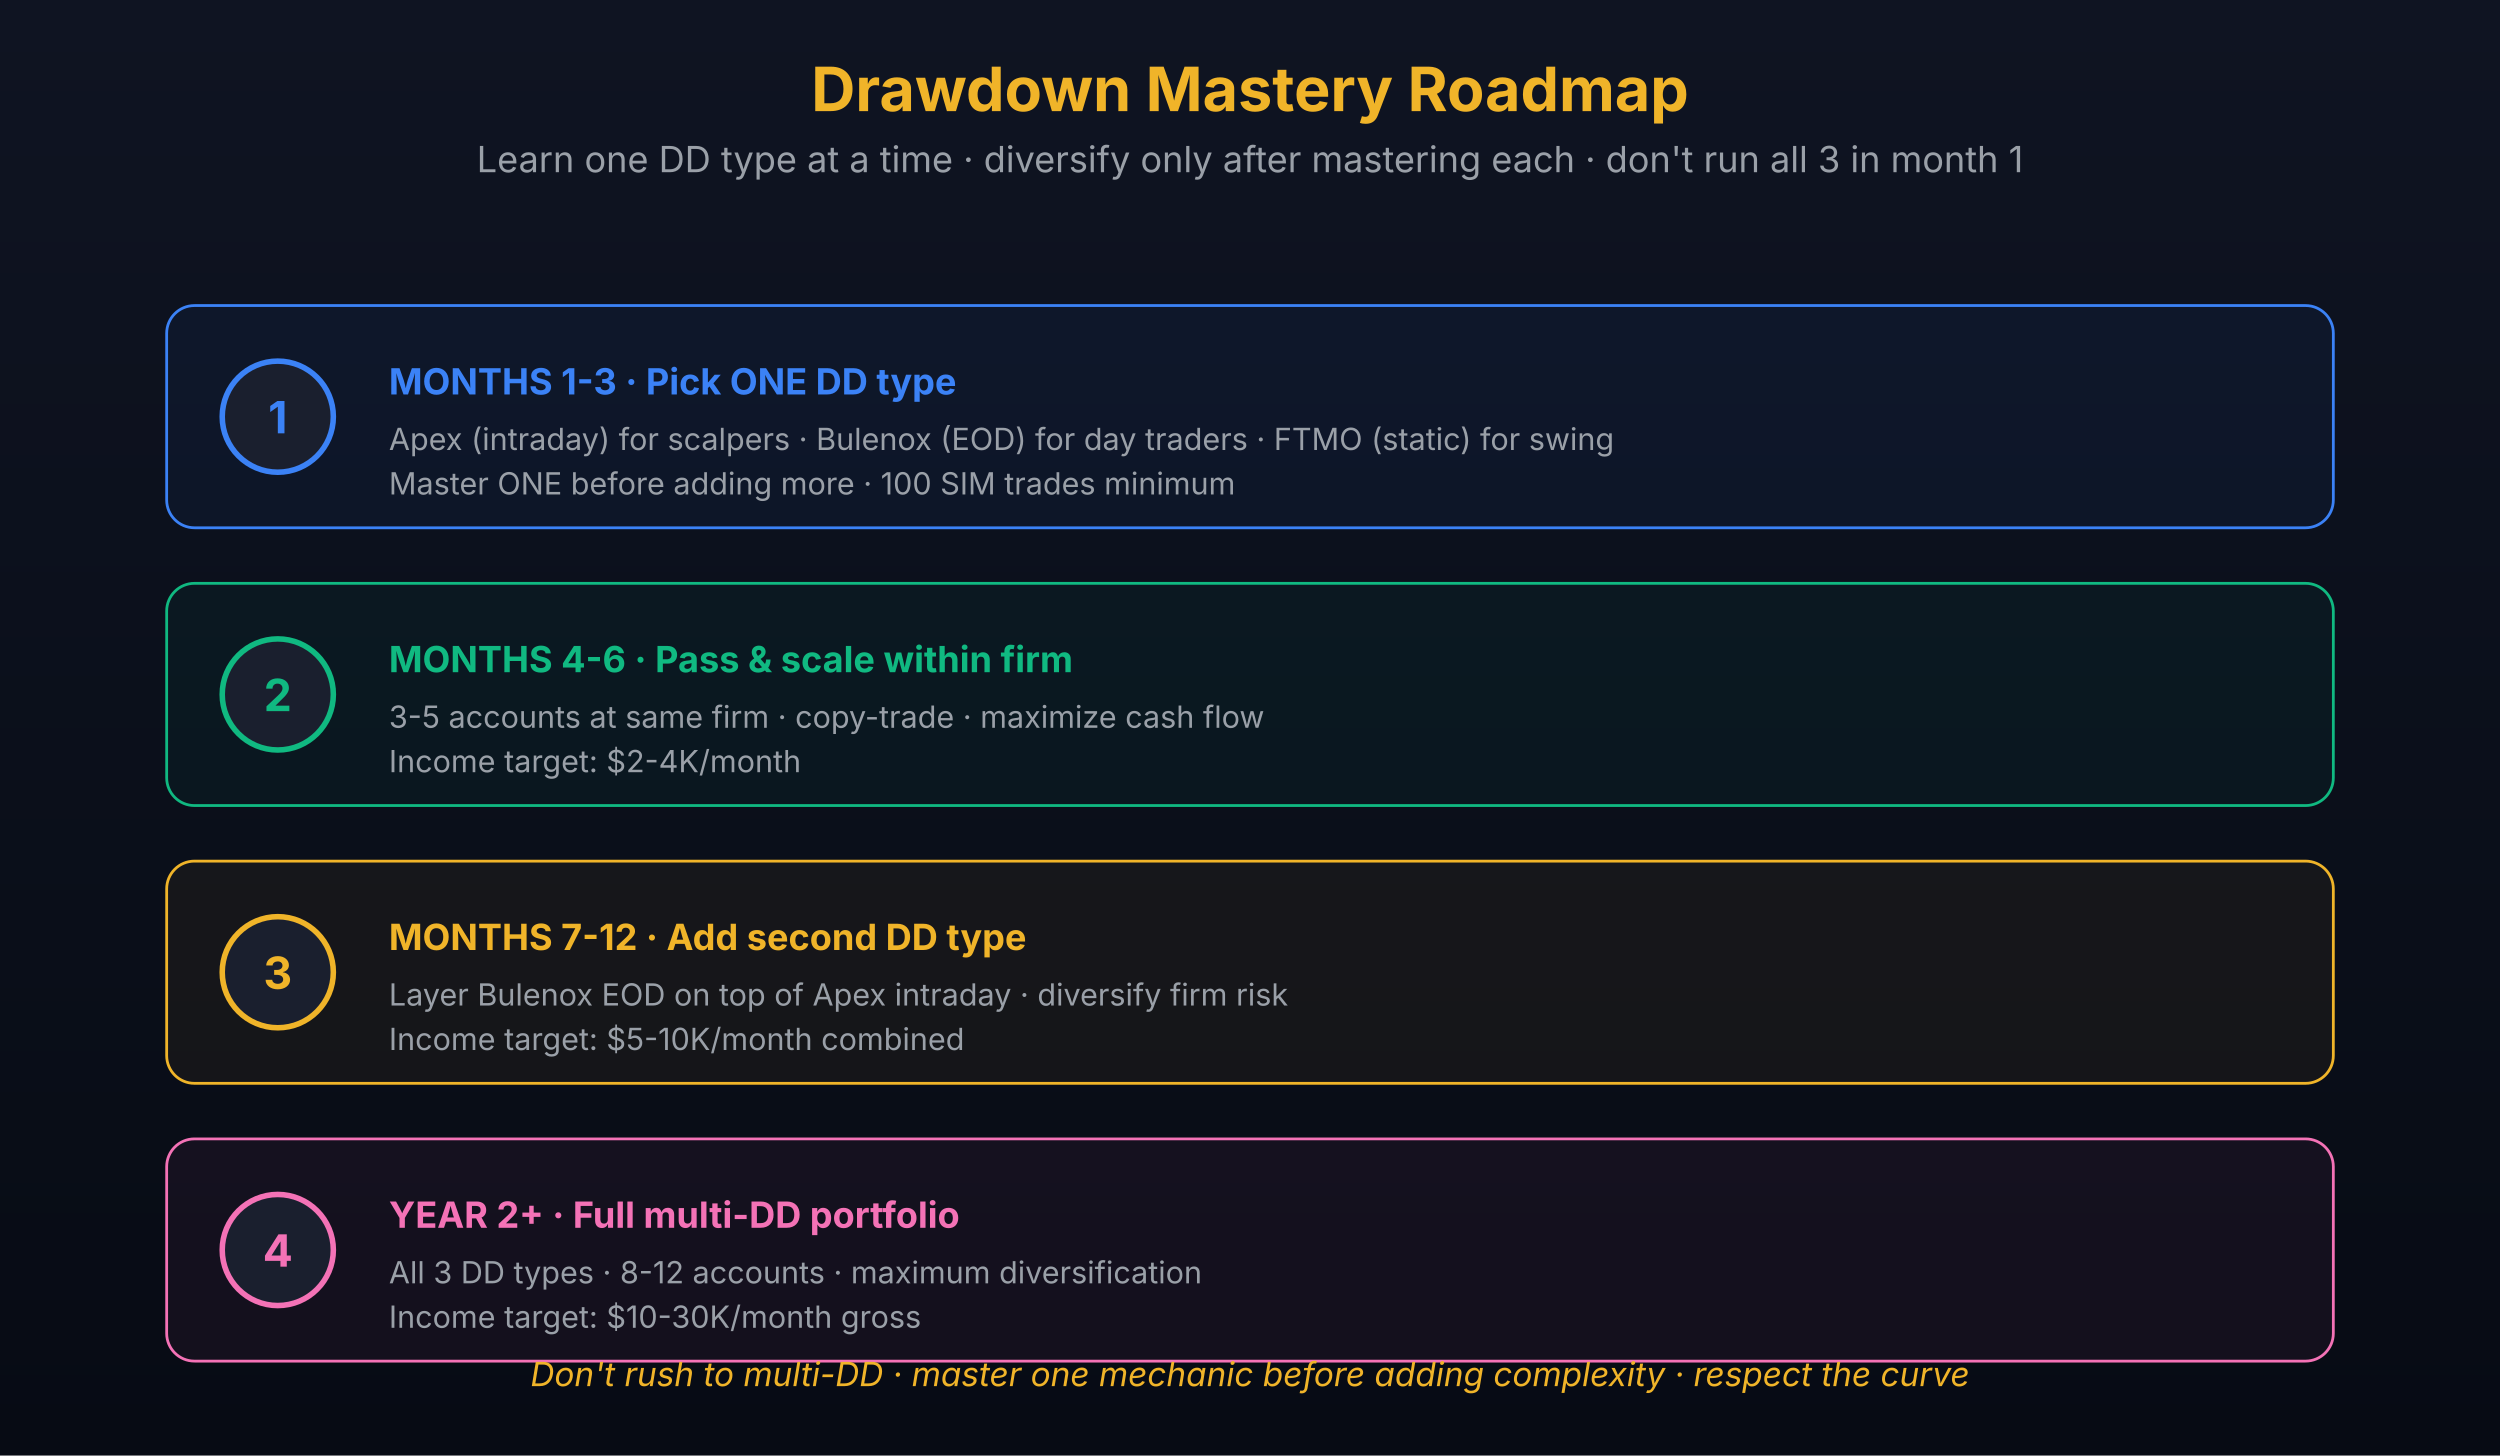
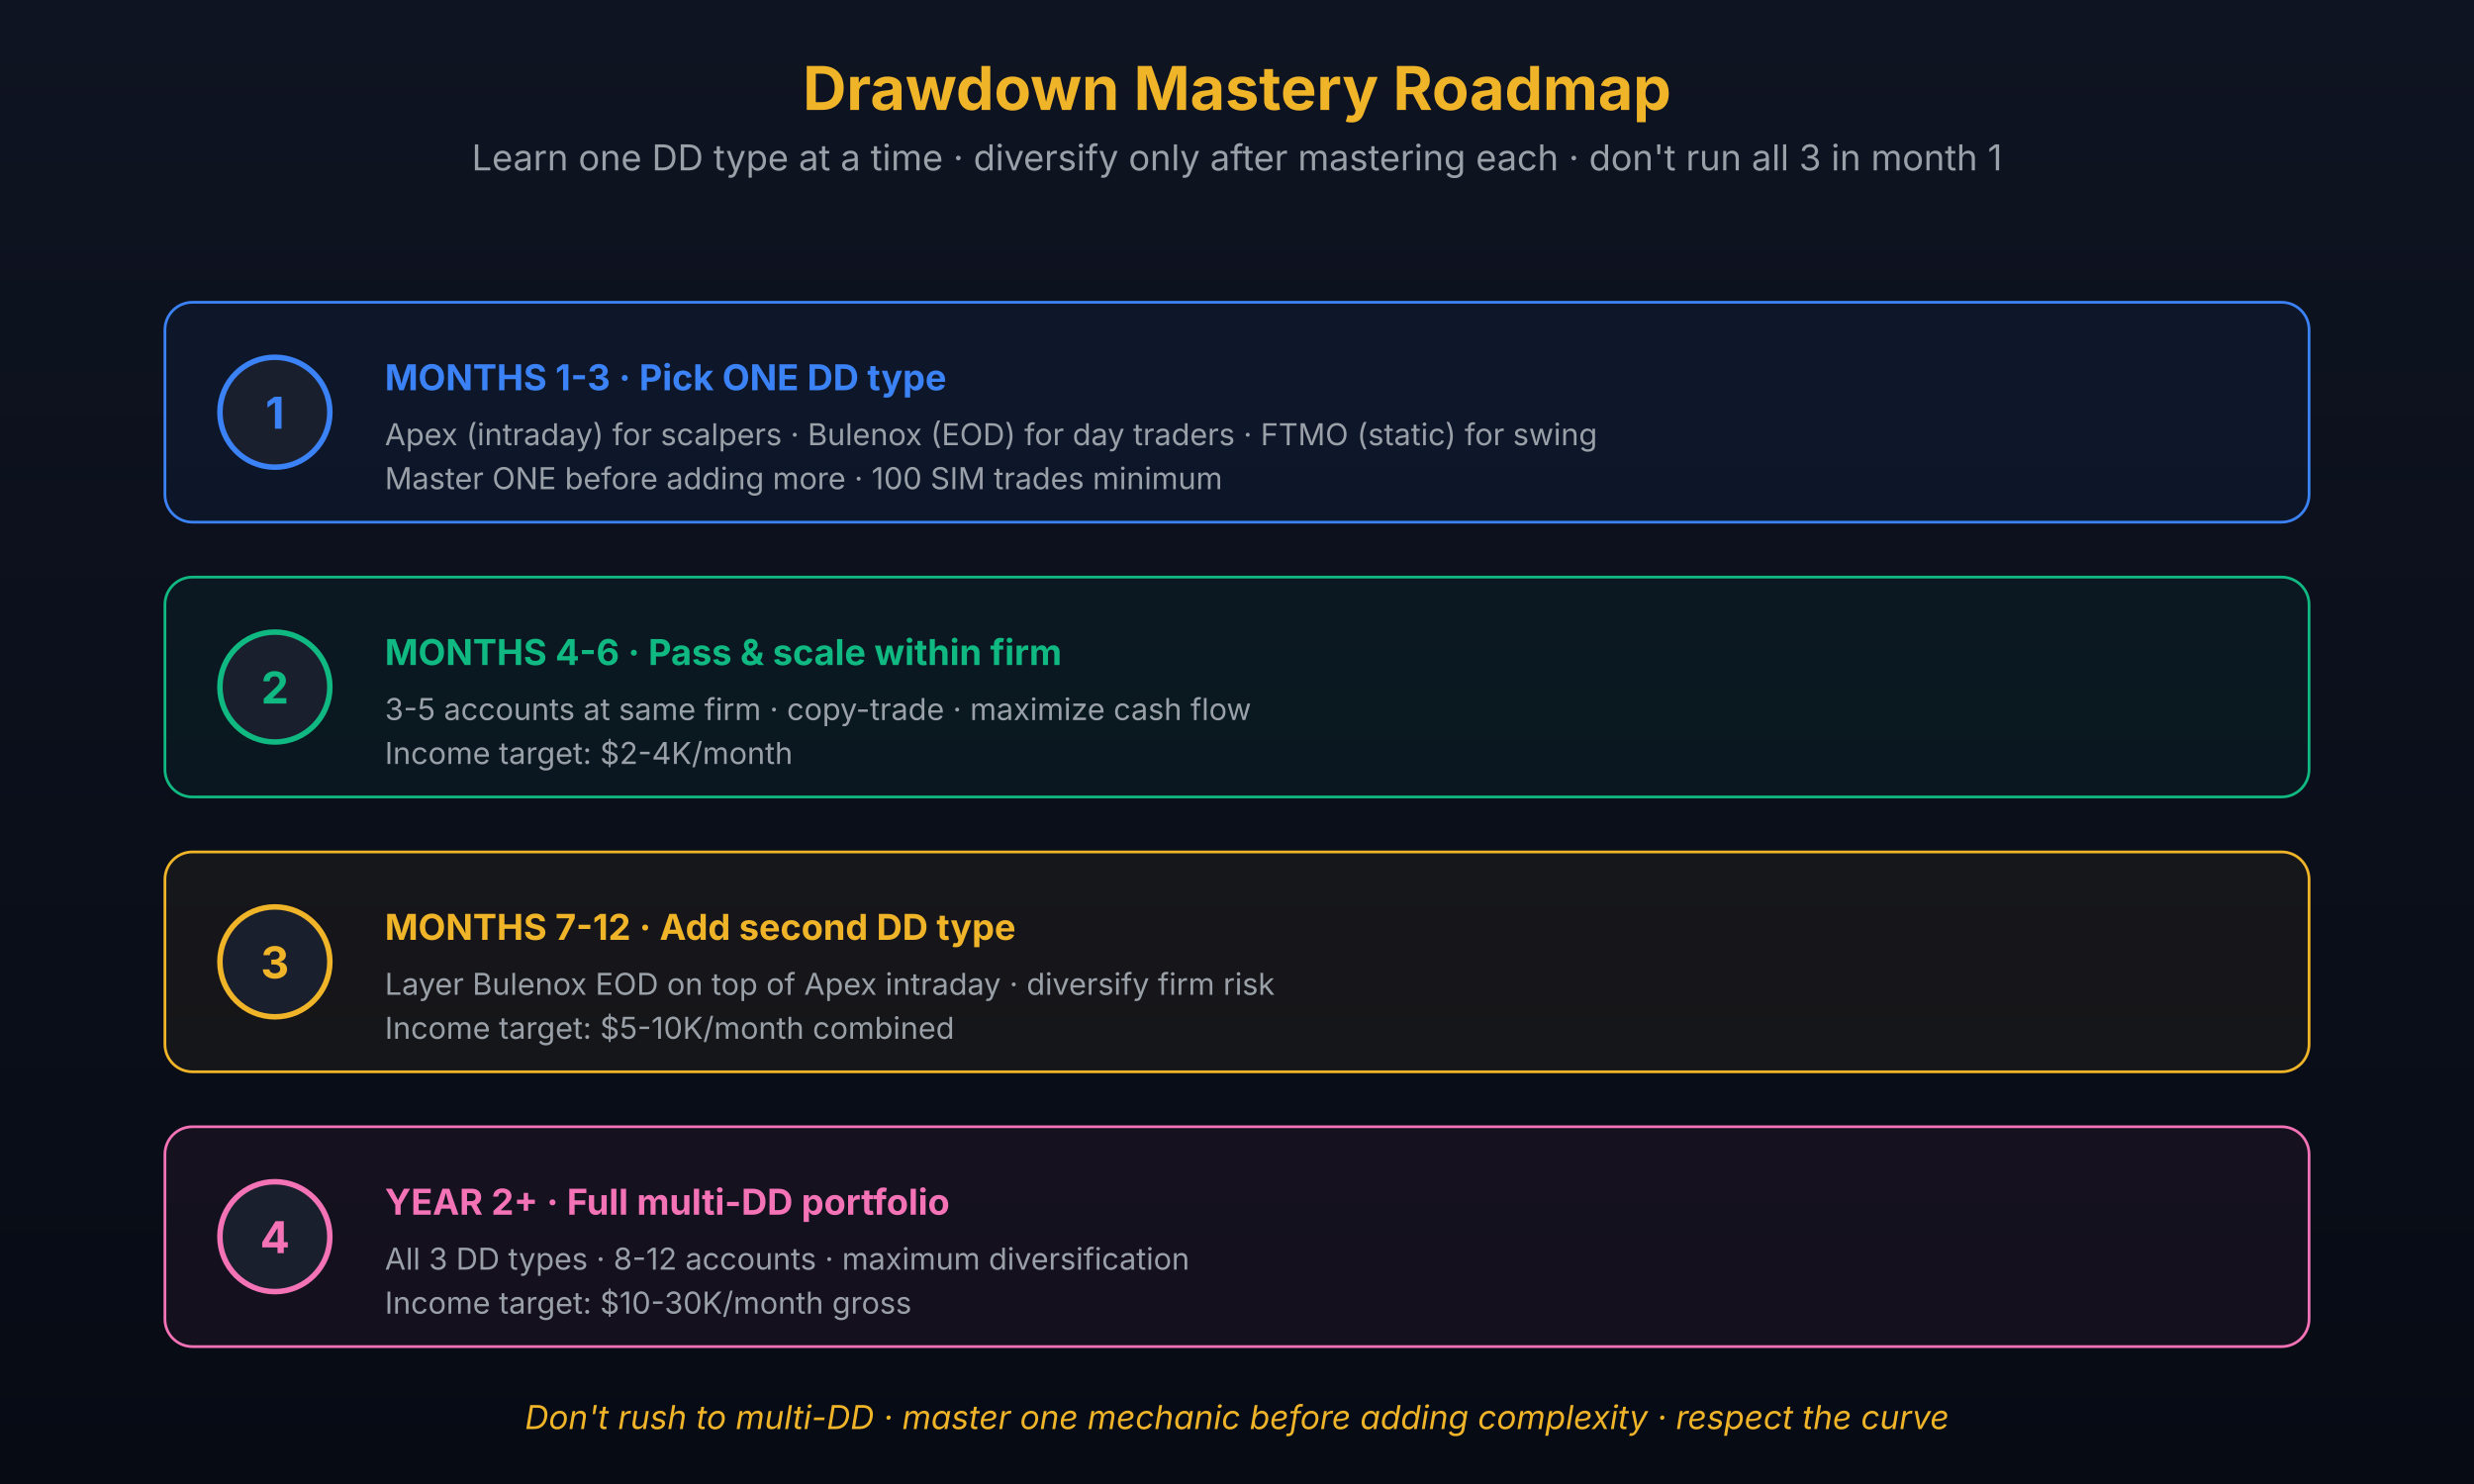
- <svg xmlns="http://www.w3.org/2000/svg" viewBox="0 0 900 524" font-family="Inter, system-ui, sans-serif">
+ <svg xmlns="http://www.w3.org/2000/svg" viewBox="0 0 900 540" font-family="Inter, system-ui, sans-serif">
  <defs>
    <linearGradient id="bg" x1="0" x2="0" y1="0" y2="1">
      <stop offset="0%" stop-color="#0F1422" />
      <stop offset="100%" stop-color="#070B14" />
    </linearGradient>
  </defs>
-   <rect width="900" height="524" fill="url(#bg)" />
+   <rect width="900" height="540" fill="url(#bg)" />
  <text x="450" y="40" fill="#F0B429" font-size="22" font-weight="700" text-anchor="middle">Drawdown Mastery Roadmap</text>
  <text x="450" y="62" fill="#9AA0A8" font-size="13" text-anchor="middle">Learn one DD type at a time · diversify only after mastering each · don't run all 3 in month 1</text>
  <g transform="translate(60, 110)">
    <g>
      <rect width="780" height="80" rx="10" fill="rgba(59,130,246,.05)" stroke="#3B82F6" />
      <circle cx="40" cy="40" r="20" fill="#1A1F2E" stroke="#3B82F6" stroke-width="2" />
      <text x="40" y="46" fill="#3B82F6" font-size="16" font-weight="700" text-anchor="middle">1</text>
      <text x="80" y="32" fill="#3B82F6" font-size="13" font-weight="700">MONTHS 1-3 · Pick ONE DD type</text>
      <text x="80" y="52" fill="#9AA0A8" font-size="11">Apex (intraday) for scalpers · Bulenox (EOD) for day traders · FTMO (static) for swing</text>
      <text x="80" y="68" fill="#9AA0A8" font-size="11">Master ONE before adding more · 100 SIM trades minimum</text>
    </g>
    <g transform="translate(0, 100)">
      <rect width="780" height="80" rx="10" fill="rgba(16,185,129,.05)" stroke="#10B981" />
      <circle cx="40" cy="40" r="20" fill="#1A1F2E" stroke="#10B981" stroke-width="2" />
      <text x="40" y="46" fill="#10B981" font-size="16" font-weight="700" text-anchor="middle">2</text>
      <text x="80" y="32" fill="#10B981" font-size="13" font-weight="700">MONTHS 4-6 · Pass &amp; scale within firm</text>
      <text x="80" y="52" fill="#9AA0A8" font-size="11">3-5 accounts at same firm · copy-trade · maximize cash flow</text>
      <text x="80" y="68" fill="#9AA0A8" font-size="11">Income target: $2-4K/month</text>
    </g>
    <g transform="translate(0, 200)">
      <rect width="780" height="80" rx="10" fill="rgba(240,180,41,.05)" stroke="#F0B429" />
      <circle cx="40" cy="40" r="20" fill="#1A1F2E" stroke="#F0B429" stroke-width="2" />
      <text x="40" y="46" fill="#F0B429" font-size="16" font-weight="700" text-anchor="middle">3</text>
      <text x="80" y="32" fill="#F0B429" font-size="13" font-weight="700">MONTHS 7-12 · Add second DD type</text>
      <text x="80" y="52" fill="#9AA0A8" font-size="11">Layer Bulenox EOD on top of Apex intraday · diversify firm risk</text>
      <text x="80" y="68" fill="#9AA0A8" font-size="11">Income target: $5-10K/month combined</text>
    </g>
    <g transform="translate(0, 300)">
      <rect width="780" height="80" rx="10" fill="rgba(244,114,182,.05)" stroke="#F472B6" />
      <circle cx="40" cy="40" r="20" fill="#1A1F2E" stroke="#F472B6" stroke-width="2" />
      <text x="40" y="46" fill="#F472B6" font-size="16" font-weight="700" text-anchor="middle">4</text>
      <text x="80" y="32" fill="#F472B6" font-size="13" font-weight="700">YEAR 2+ · Full multi-DD portfolio</text>
      <text x="80" y="52" fill="#9AA0A8" font-size="11">All 3 DD types · 8-12 accounts · maximum diversification</text>
      <text x="80" y="68" fill="#9AA0A8" font-size="11">Income target: $10-30K/month gross</text>
    </g>
  </g>
-   <text x="450" y="499" fill="#F0B429" font-size="12" font-style="italic" text-anchor="middle">Don't rush to multi-DD · master one mechanic before adding complexity · respect the curve</text>
+   <text x="450" y="520" fill="#F0B429" font-size="12" font-style="italic" text-anchor="middle">Don't rush to multi-DD · master one mechanic before adding complexity · respect the curve</text>
</svg>
